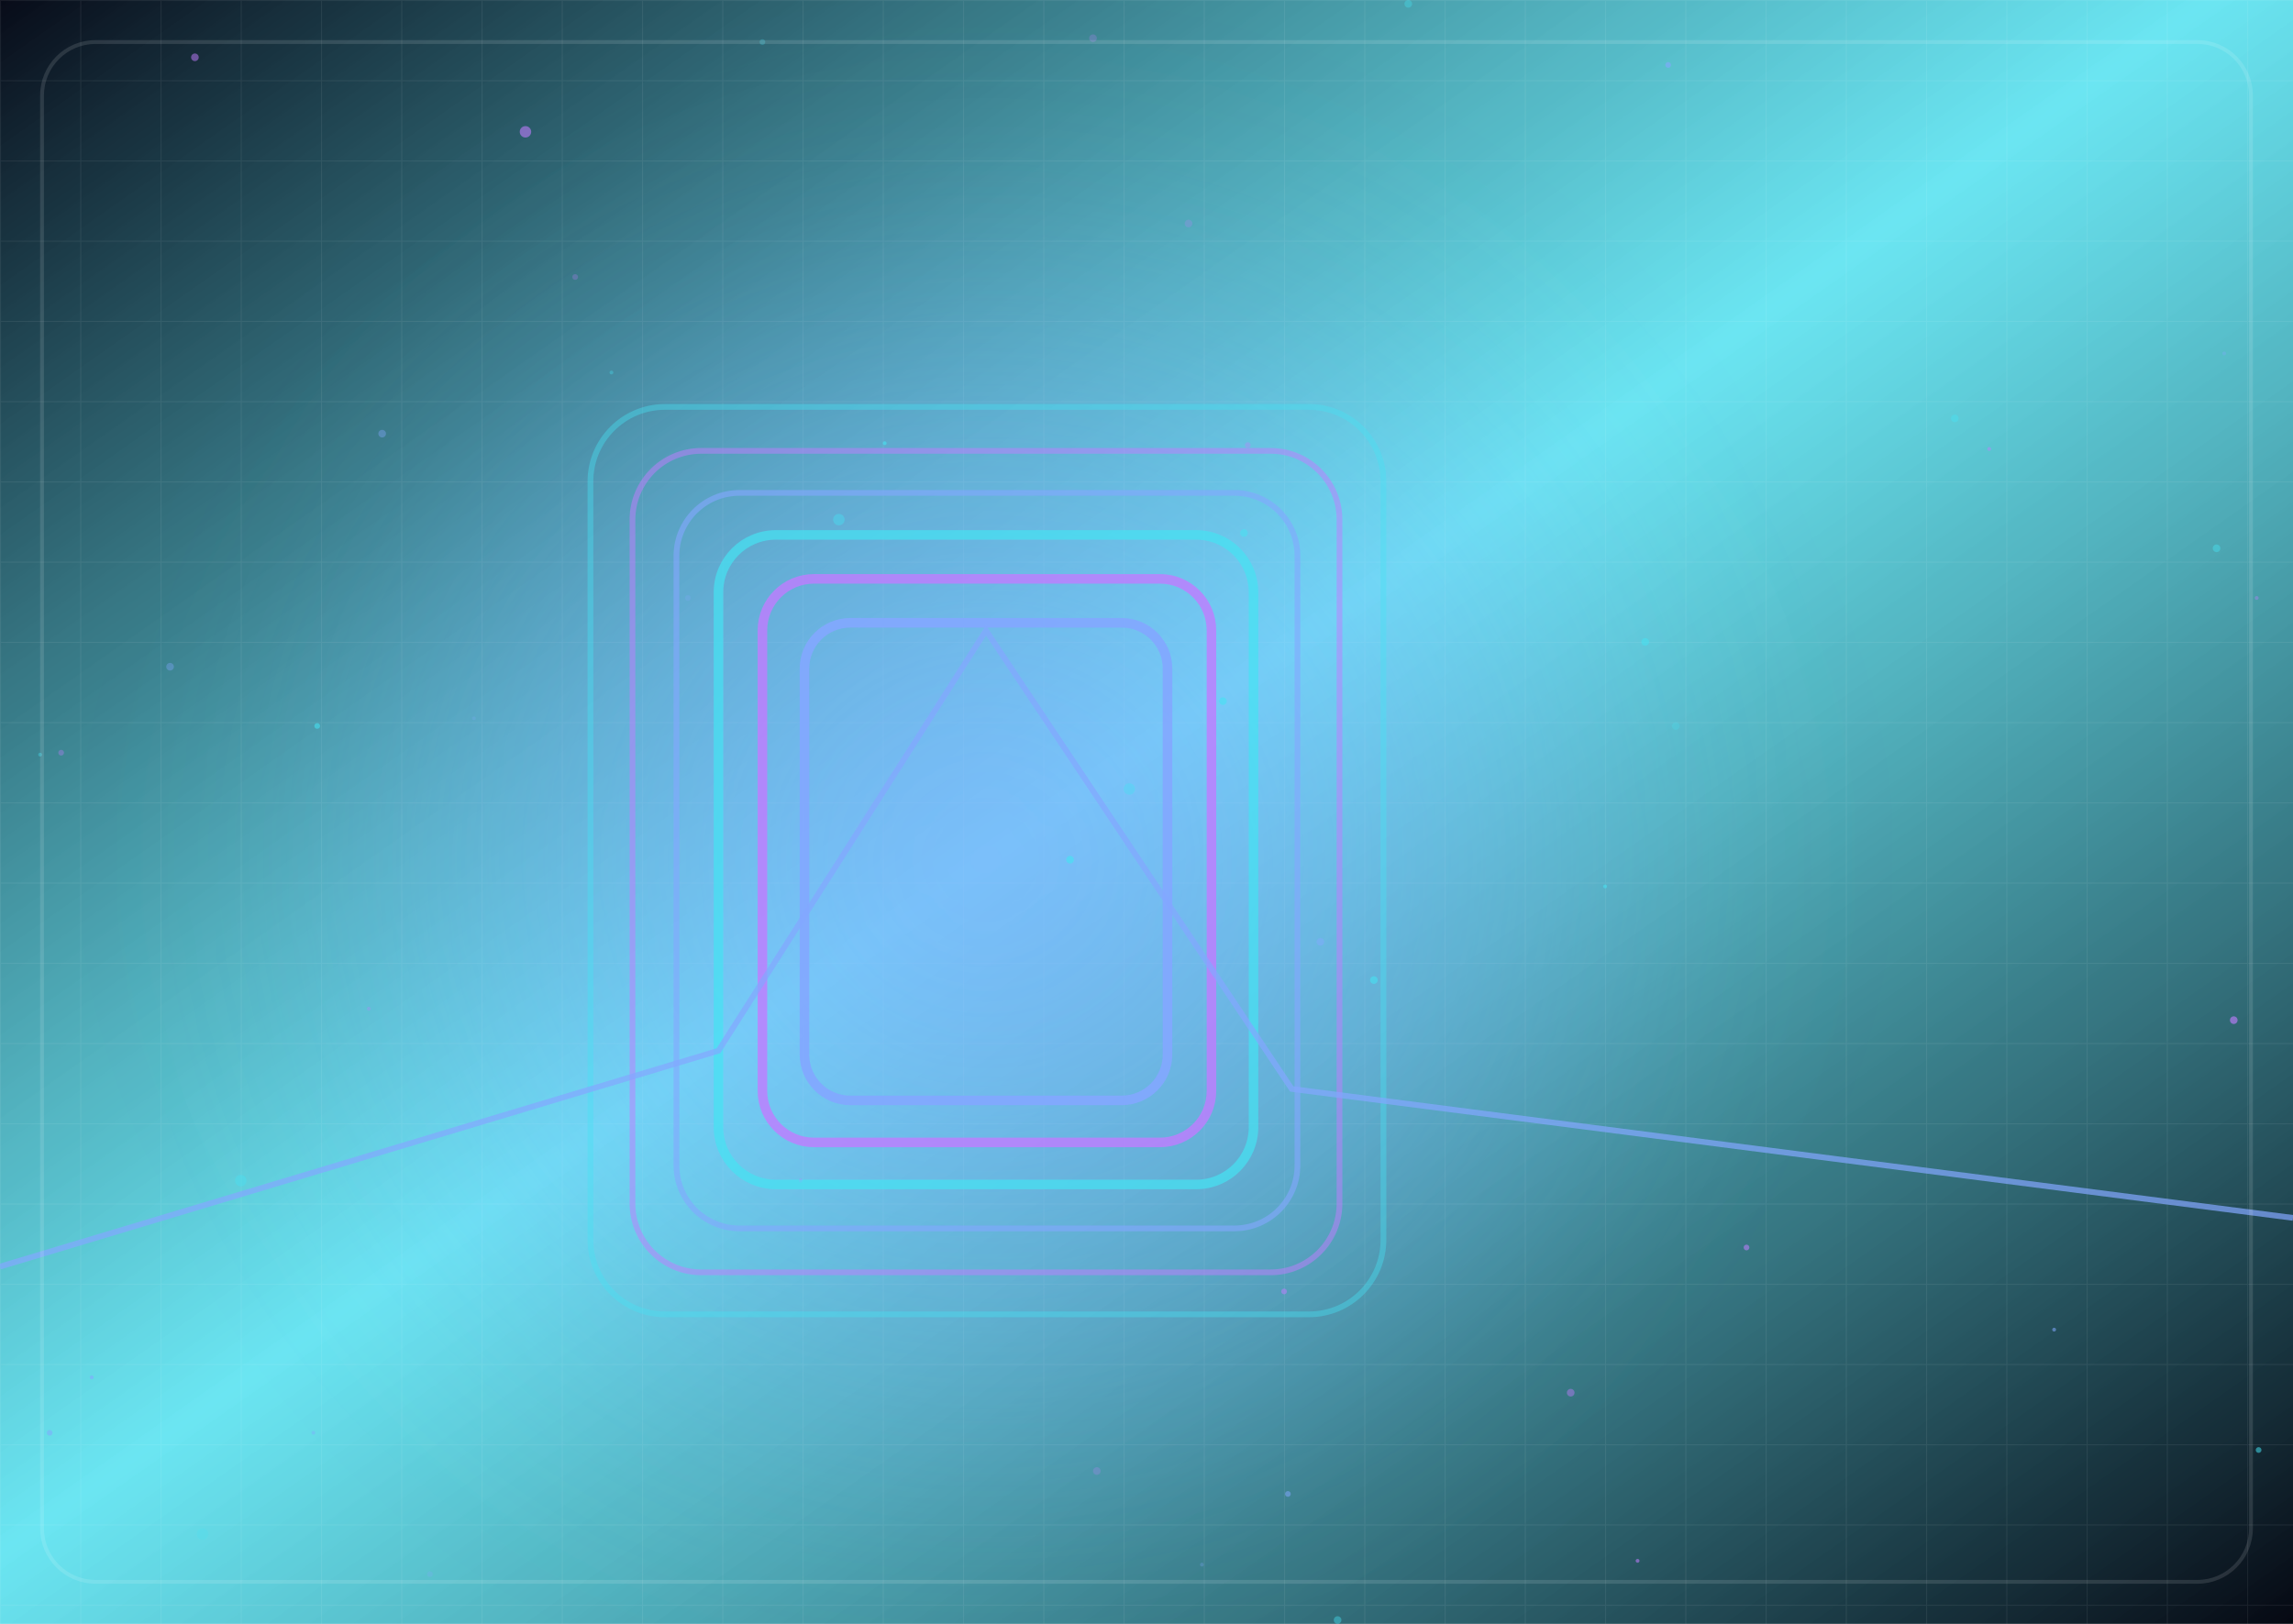
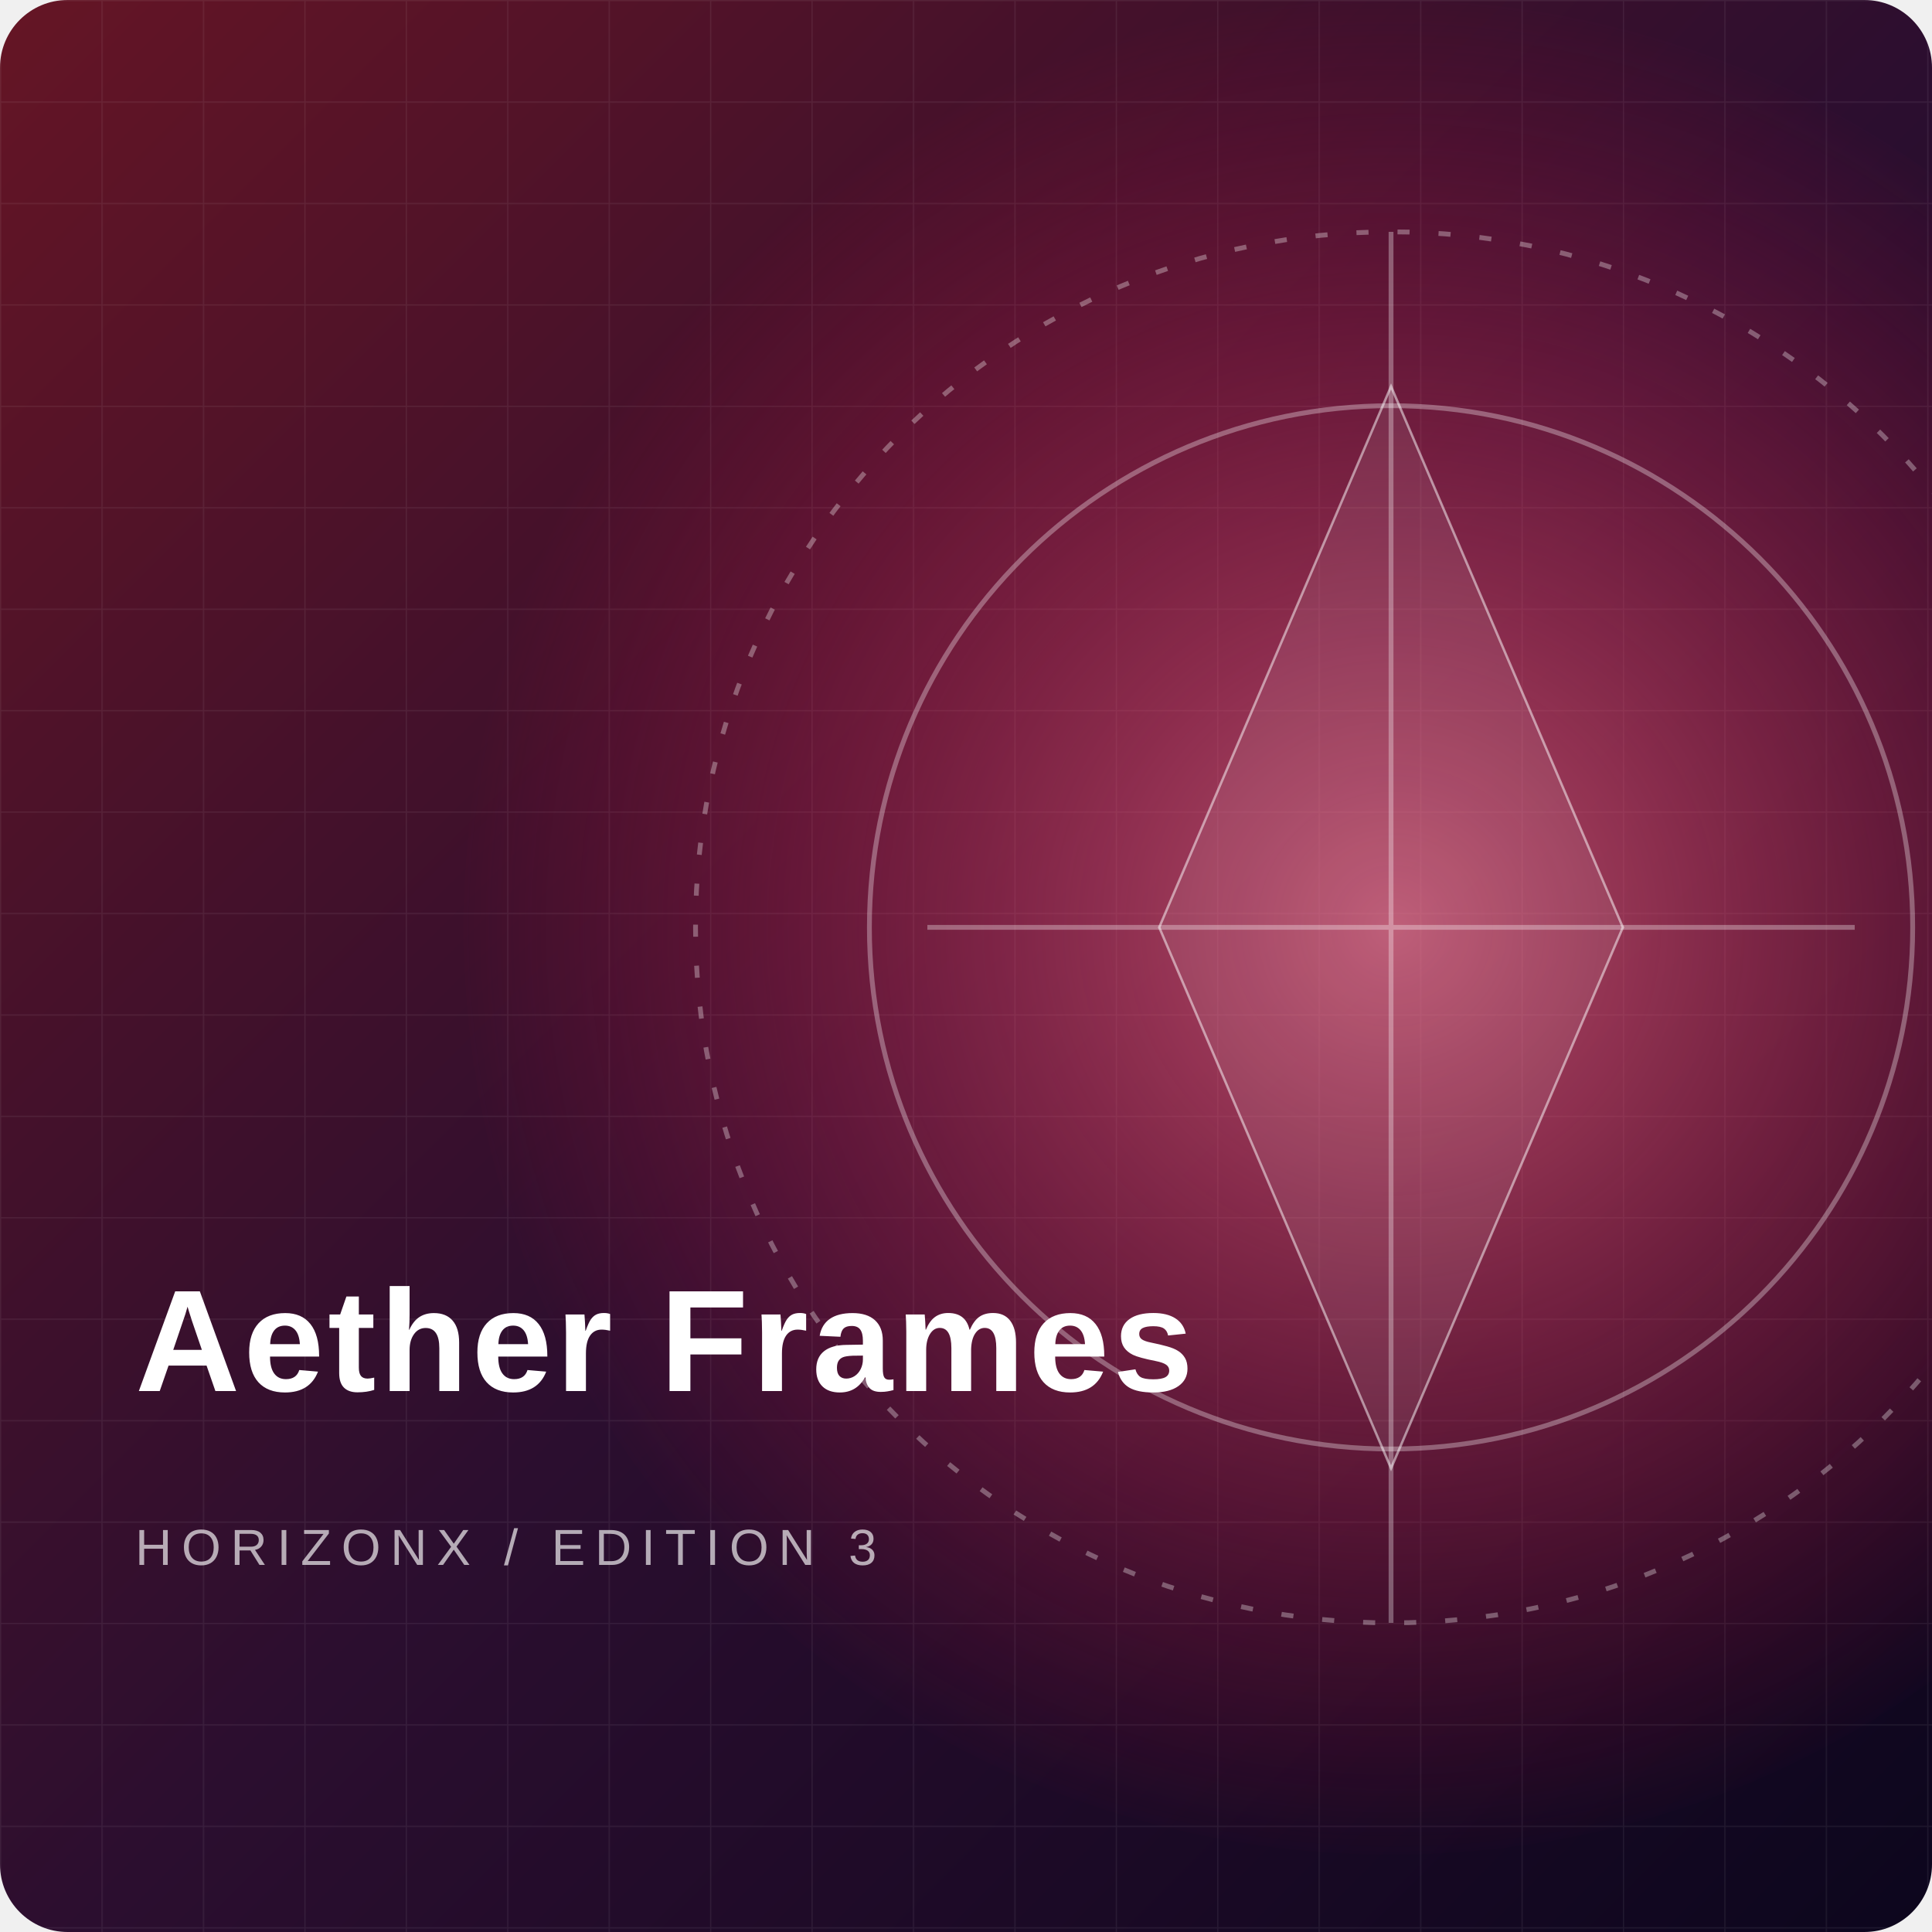
- <svg xmlns="http://www.w3.org/2000/svg" width="1200" height="850" viewBox="0 0 1200 850">
+ <svg xmlns="http://www.w3.org/2000/svg" width="800" height="800" viewBox="0 0 800 800" fill="none">
  <defs>
-     <linearGradient id="bg" x1="0" y1="0" x2="1" y2="1">
-       <stop stop-color="#070a17" />
-       <stop offset=".48" stop-color="#45e2f2" stop-opacity=".78" />
-       <stop offset="1" stop-color="#050711" />
+     <linearGradient id="g" x1="0" y1="0" x2="800" y2="800" gradientUnits="userSpaceOnUse">
+       <stop stop-color="hsl(348,65%,24%)" />
+       <stop offset=".52" stop-color="hsl(292,55%,12%)" />
+       <stop offset="1" stop-color="hsl(256,65%,7%)" />
    </linearGradient>
-     <radialGradient id="glow">
-       <stop stop-color="#83a7ff" stop-opacity=".72" />
-       <stop offset="1" stop-color="#83a7ff" stop-opacity="0" />
+     <radialGradient id="r">
+       <stop stop-color="hsl(348,90%,70%)" stop-opacity=".7" />
+       <stop offset="1" stop-color="hsl(348,90%,50%)" stop-opacity="0" />
    </radialGradient>
-     <linearGradient id="metal" x1="0" y1="0" x2="1" y2="1">
-       <stop stop-color="#ffffff" stop-opacity=".85" />
-       <stop offset=".25" stop-color="#83a7ff" />
-       <stop offset=".68" stop-color="#c17cff" />
-       <stop offset="1" stop-color="#10172e" />
-     </linearGradient>
-     <pattern id="grid" width="42" height="42" patternUnits="userSpaceOnUse">
-       <path d="M42 0H0V42" fill="none" stroke="white" stroke-opacity=".07" stroke-width="1" />
+     <pattern id="p" width="42" height="42" patternUnits="userSpaceOnUse">
+       <path d="M42 0H0V42" stroke="white" stroke-opacity=".07" />
    </pattern>
-     <filter id="blur">
-       <feGaussianBlur stdDeviation="50" />
-     </filter>
  </defs>
-   <rect width="1200" height="850" fill="url(#bg)" />
-   <rect width="1200" height="850" fill="url(#grid)" />
-   <ellipse cx="516" cy="450" rx="408" ry="382" fill="url(#glow)" filter="url(#blur)" />
-   <circle cx="629" cy="819" r="1" fill="#83a7ff" opacity="0.27" />
-   <circle cx="737" cy="2" r="2" fill="#45e2f2" opacity="0.35" />
-   <circle cx="700" cy="848" r="2" fill="#45e2f2" opacity="0.41" />
-   <circle cx="873" cy="34" r="1.5" fill="#83a7ff" opacity="0.59" />
-   <circle cx="225" cy="824" r="1.5" fill="#83a7ff" opacity="0.23" />
-   <circle cx="1182" cy="759" r="1.5" fill="#45e2f2" opacity="0.53" />
-   <circle cx="164" cy="750" r="1" fill="#83a7ff" opacity="0.40" />
-   <circle cx="640" cy="367" r="2" fill="#45e2f2" opacity="0.58" />
-   <circle cx="653" cy="233" r="1.5" fill="#c17cff" opacity="0.34" />
-   <circle cx="1023" cy="219" r="2" fill="#45e2f2" opacity="0.42" />
-   <circle cx="26" cy="750" r="1.5" fill="#83a7ff" opacity="0.52" />
-   <circle cx="1164" cy="185" r="1" fill="#83a7ff" opacity="0.30" />
-   <circle cx="560" cy="450" r="2" fill="#45e2f2" opacity="0.63" />
-   <circle cx="857" cy="817" r="1" fill="#c17cff" opacity="0.56" />
-   <circle cx="572" cy="20" r="2" fill="#c17cff" opacity="0.24" />
-   <circle cx="574" cy="770" r="2" fill="#c17cff" opacity="0.24" />
-   <circle cx="32" cy="394" r="1.5" fill="#c17cff" opacity="0.34" />
-   <circle cx="106" cy="803" r="3" fill="#45e2f2" opacity="0.24" />
-   <circle cx="89" cy="349" r="2" fill="#83a7ff" opacity="0.36" />
-   <circle cx="399" cy="22" r="1.5" fill="#45e2f2" opacity="0.26" />
-   <circle cx="651" cy="279" r="2" fill="#45e2f2" opacity="0.52" />
-   <circle cx="248" cy="376" r="1" fill="#83a7ff" opacity="0.21" />
-   <circle cx="877" cy="380" r="2" fill="#45e2f2" opacity="0.24" />
-   <circle cx="48" cy="721" r="1" fill="#83a7ff" opacity="0.60" />
-   <circle cx="463" cy="232" r="1" fill="#45e2f2" opacity="0.60" />
-   <circle cx="622" cy="117" r="2" fill="#c17cff" opacity="0.23" />
-   <circle cx="360" cy="313" r="1.5" fill="#83a7ff" opacity="0.22" />
-   <circle cx="822" cy="729" r="2" fill="#c17cff" opacity="0.44" />
-   <circle cx="439" cy="272" r="3" fill="#45e2f2" opacity="0.41" />
-   <circle cx="193" cy="528" r="1" fill="#c17cff" opacity="0.29" />
-   <circle cx="21" cy="395" r="1" fill="#45e2f2" opacity="0.37" />
-   <circle cx="914" cy="653" r="1.5" fill="#c17cff" opacity="0.56" />
-   <circle cx="1181" cy="313" r="1" fill="#c17cff" opacity="0.37" />
-   <circle cx="719" cy="513" r="2" fill="#45e2f2" opacity="0.58" />
-   <circle cx="861" cy="336" r="2" fill="#45e2f2" opacity="0.52" />
-   <circle cx="301" cy="145" r="1.5" fill="#c17cff" opacity="0.26" />
-   <circle cx="1075" cy="696" r="1" fill="#83a7ff" opacity="0.55" />
-   <circle cx="591" cy="413" r="3" fill="#45e2f2" opacity="0.37" />
-   <circle cx="102" cy="30" r="2" fill="#c17cff" opacity="0.51" />
-   <circle cx="126" cy="618" r="3" fill="#45e2f2" opacity="0.39" />
-   <circle cx="674" cy="782" r="1.5" fill="#83a7ff" opacity="0.52" />
-   <circle cx="320" cy="195" r="1" fill="#45e2f2" opacity="0.33" />
-   <circle cx="1041" cy="235" r="1" fill="#c17cff" opacity="0.46" />
-   <circle cx="1160" cy="287" r="2" fill="#45e2f2" opacity="0.42" />
-   <circle cx="166" cy="380" r="1.5" fill="#45e2f2" opacity="0.56" />
-   <circle cx="419" cy="618" r="1" fill="#c17cff" opacity="0.52" />
-   <circle cx="691" cy="493" r="2" fill="#83a7ff" opacity="0.46" />
-   <circle cx="200" cy="227" r="2" fill="#83a7ff" opacity="0.38" />
-   <circle cx="672" cy="676" r="1.5" fill="#c17cff" opacity="0.52" />
-   <circle cx="1169" cy="534" r="2" fill="#c17cff" opacity="0.62" />
-   <circle cx="275" cy="69" r="3" fill="#c17cff" opacity="0.58" />
-   <circle cx="840" cy="464" r="1" fill="#45e2f2" opacity="0.57" />
-   <rect x="421" y="326" width="190" height="250" rx="24" fill="none" stroke="#83a7ff" stroke-width="5" opacity="0.90" />
-   <rect x="399" y="303" width="235" height="295" rx="27" fill="none" stroke="#c17cff" stroke-width="5" opacity="0.80" />
-   <rect x="376" y="280" width="280" height="340" rx="30" fill="none" stroke="#45e2f2" stroke-width="5" opacity="0.70" />
-   <rect x="354" y="258" width="325" height="385" rx="33" fill="none" stroke="#83a7ff" stroke-width="3" opacity="0.60" />
-   <rect x="331" y="236" width="370" height="430" rx="36" fill="none" stroke="#c17cff" stroke-width="3" opacity="0.50" />
-   <rect x="309" y="213" width="415" height="475" rx="39" fill="none" stroke="#45e2f2" stroke-width="3" opacity="0.40" />
-   <path d="M0 663.0 L376 550 L516 330 L676 570 L1200 637.5" fill="none" stroke="#83a7ff" stroke-width="3" opacity=".7" />
-   <rect x="22" y="22" width="1156" height="806" rx="28" fill="none" stroke="white" stroke-opacity=".12" stroke-width="2" />
+   <rect width="800" height="800" rx="28" fill="url(#g)" />
+   <rect width="800" height="800" rx="28" fill="url(#p)" />
+   <circle cx="576" cy="384" r="384" fill="url(#r)" />
+   <g stroke="white" stroke-opacity=".32" stroke-width="2">
+     <circle cx="576" cy="384" r="216" />
+     <circle cx="576" cy="384" r="288" stroke-dasharray="5 12" />
+     <path d="M384 384h384M576 96v576" />
+   </g>
+   <path d="M576 160l96 224l-96 224l-96 -224z" fill="white" fill-opacity=".08" stroke="white" stroke-opacity=".5" />
+   <g fill="white">
+     <text x="7%" y="576" font-family="Arial,sans-serif" font-size="60" font-weight="700" letter-spacing="1.5">Aether Frames</text>
+     <text x="7%" y="648" font-family="Arial,sans-serif" font-size="21" letter-spacing="4" fill-opacity=".65">HORIZONX  /  EDITION 3</text>
+   </g>
</svg>
